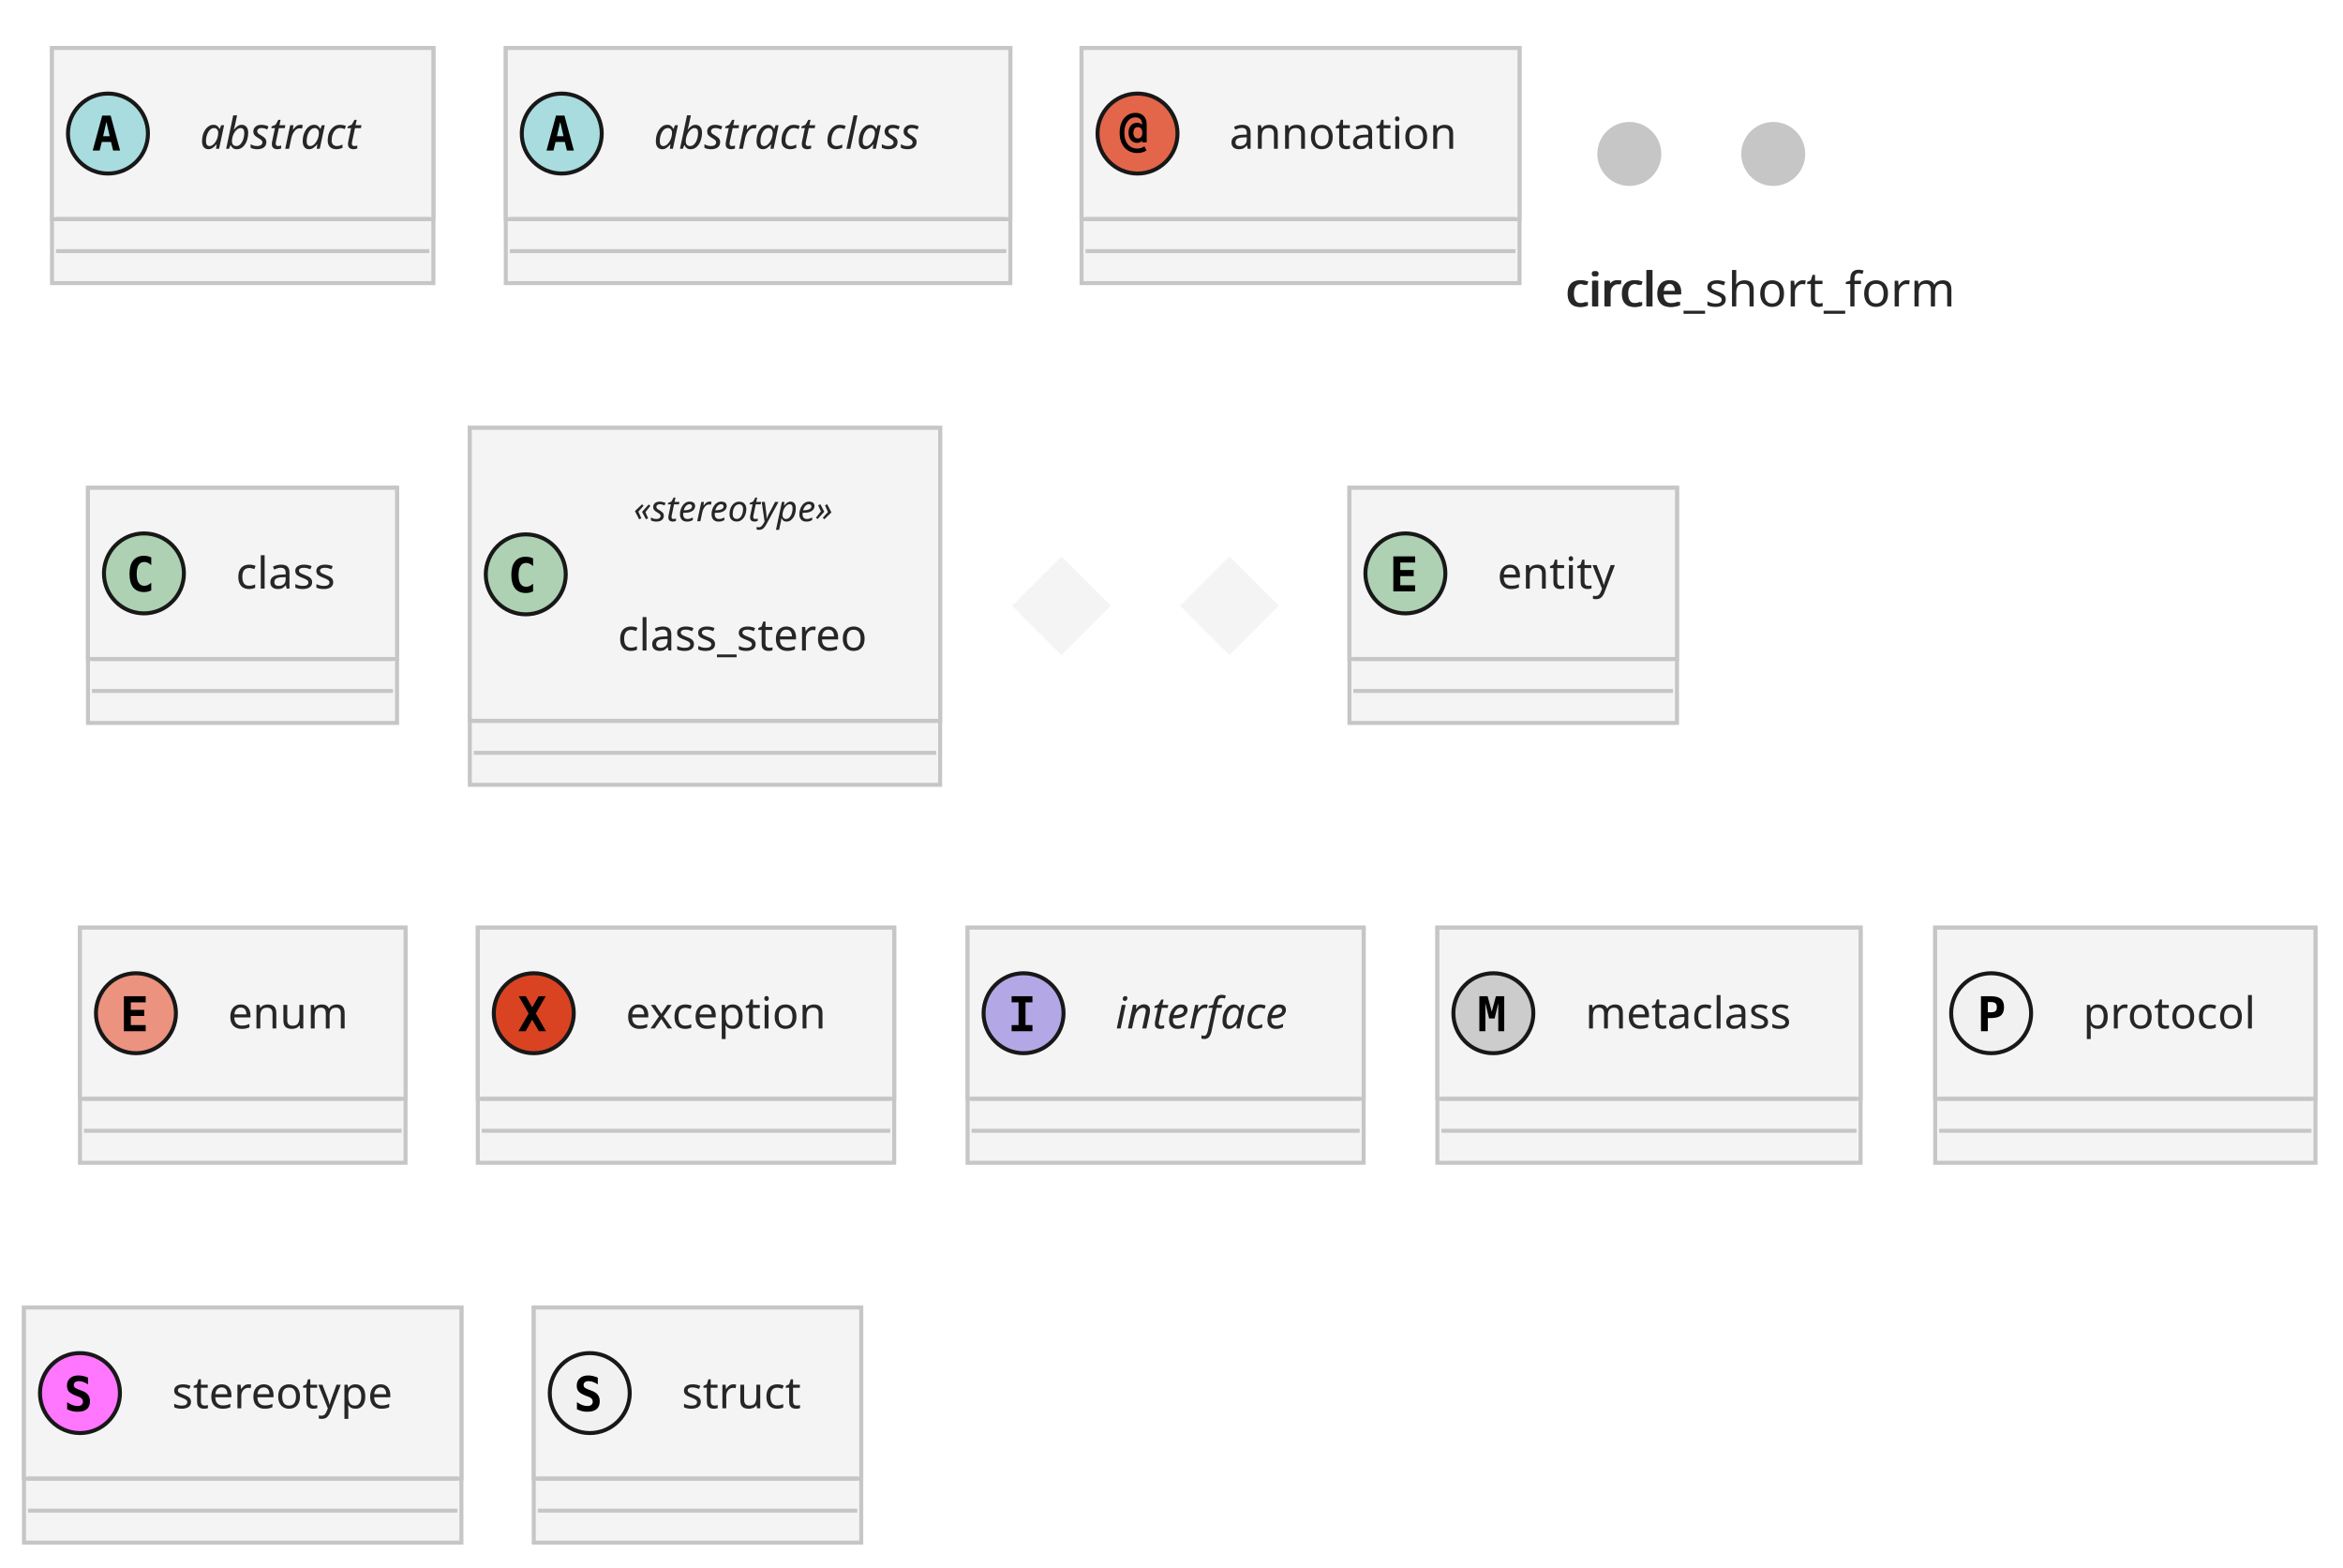
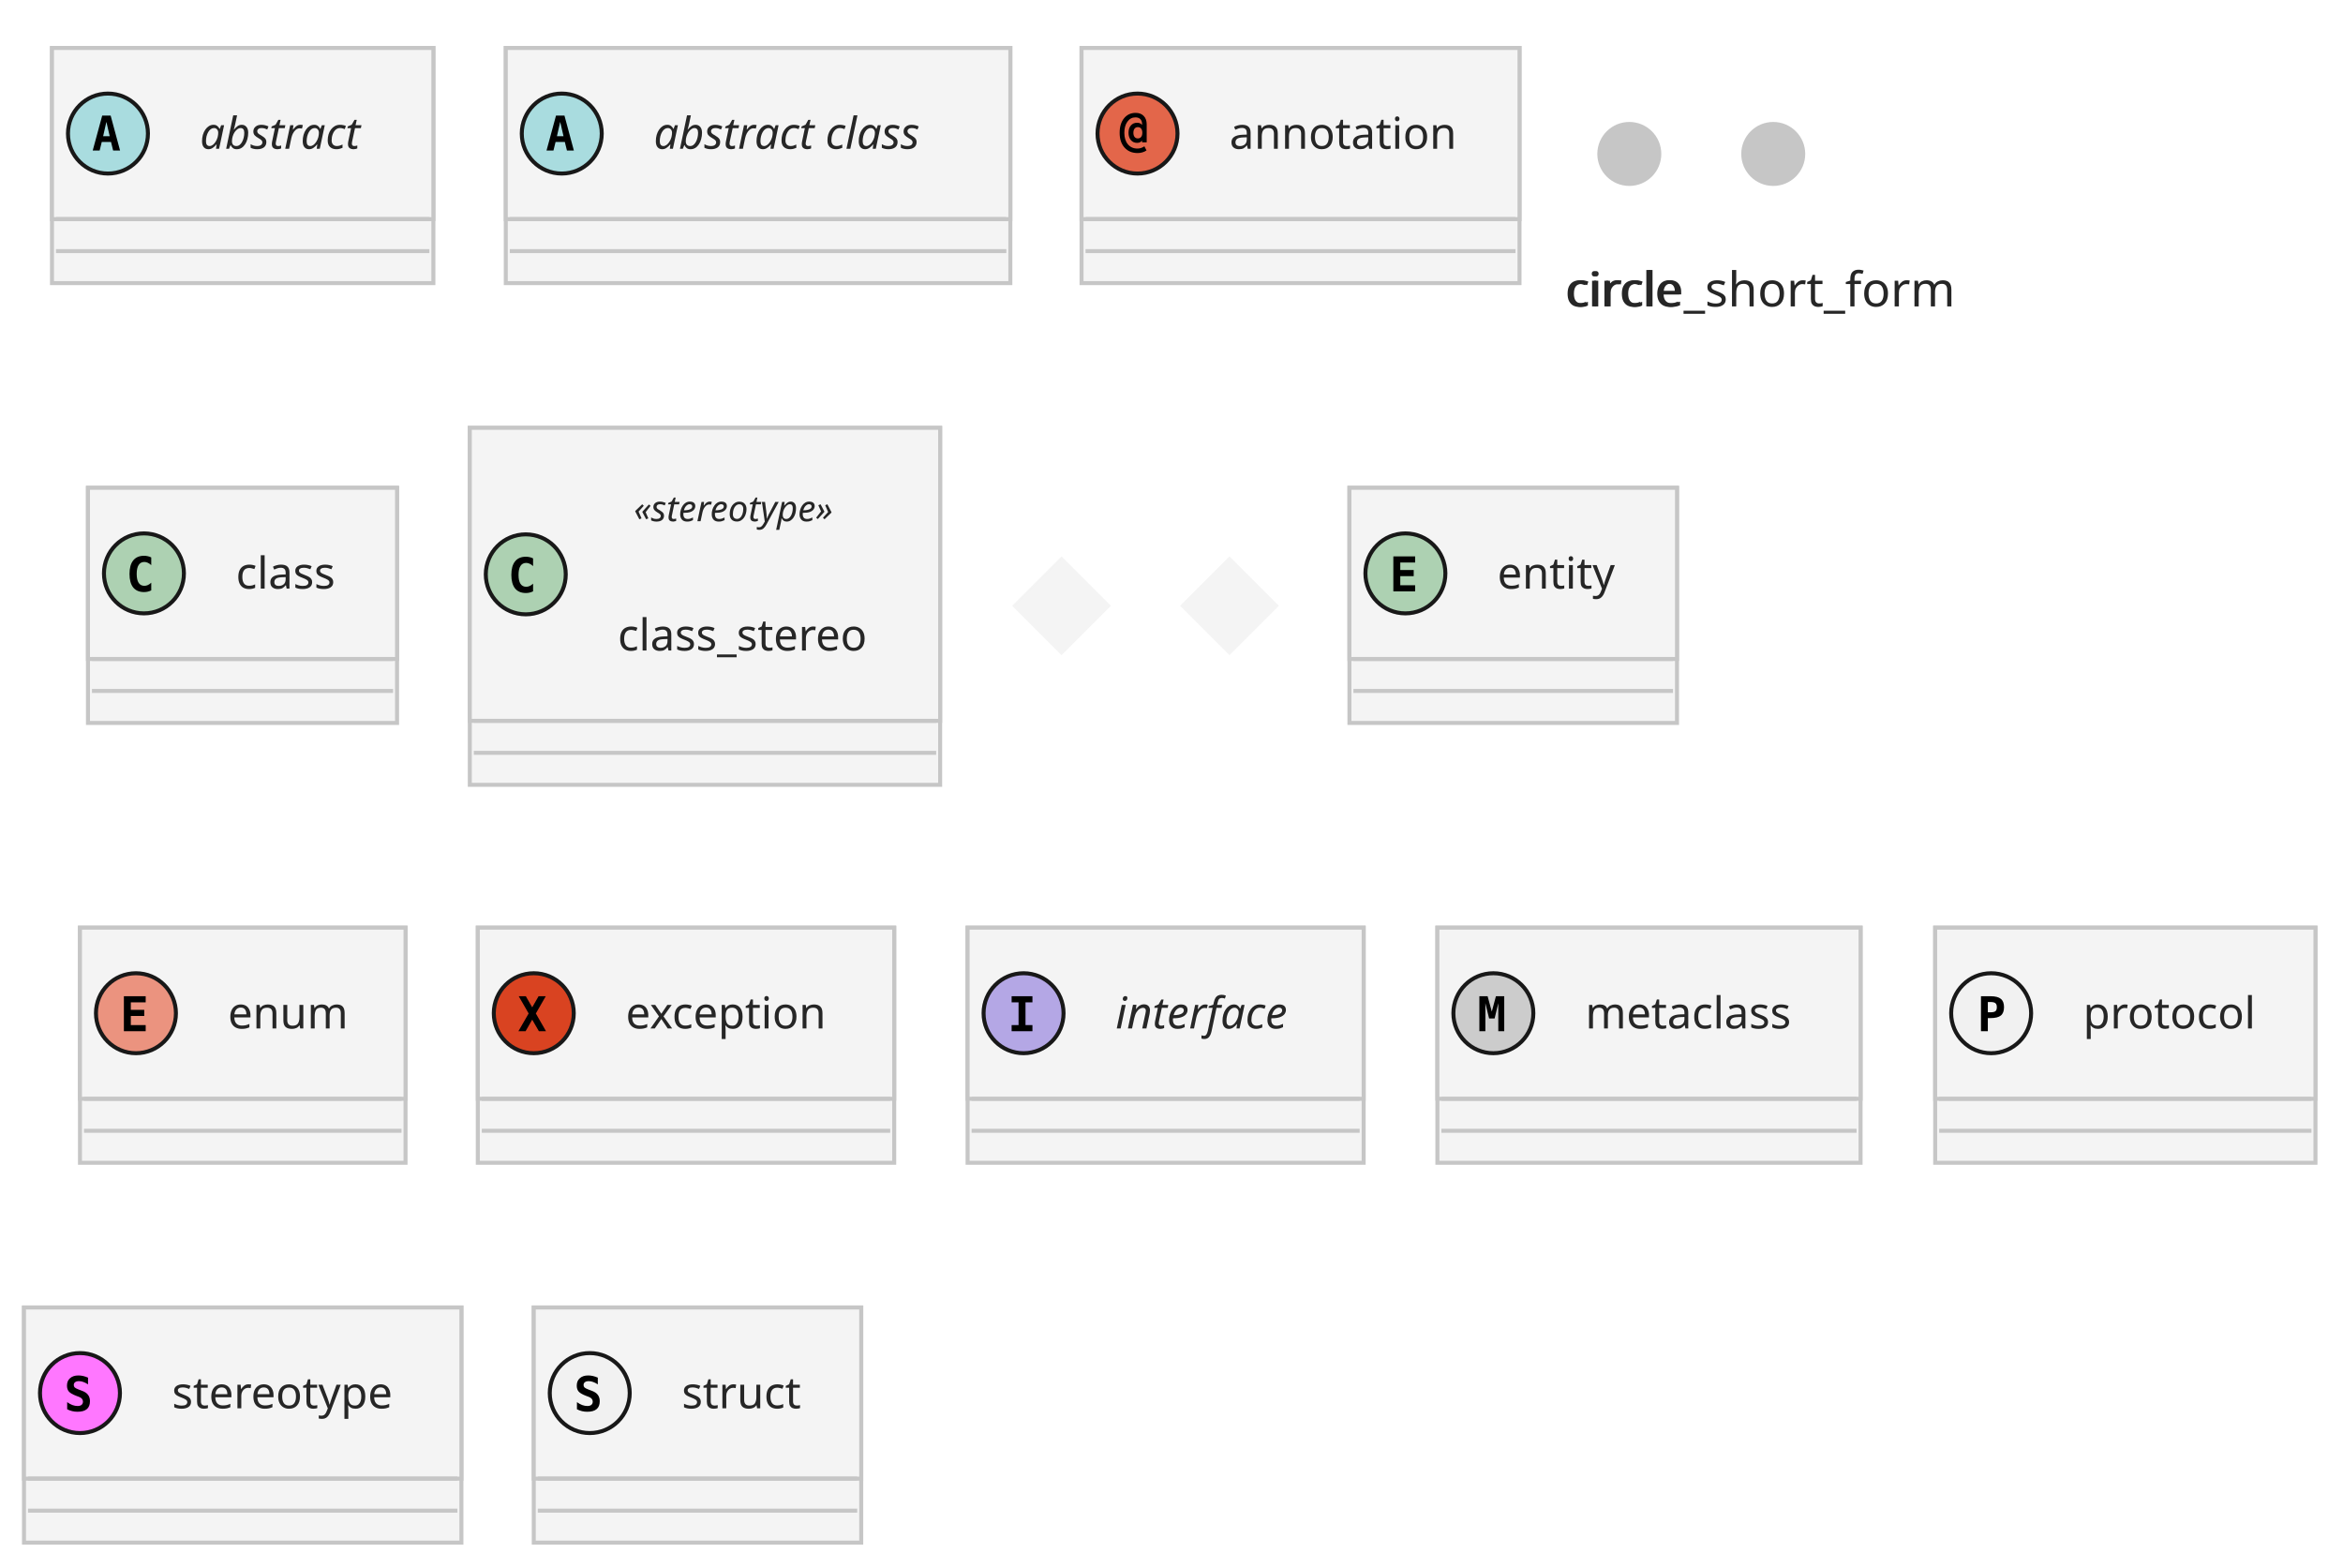
<svg xmlns="http://www.w3.org/2000/svg" contentStyleType="text/css" height="392px" preserveAspectRatio="none" style="width:586px;height:392px;" version="1.1" viewBox="0 0 586 392" width="586px" zoomAndPan="magnify">
  <defs>
    <linearGradient id="g7r4xtjjwyhh70" x1="50%" x2="50%" y1="0%" y2="100%">
      <stop offset="0%" stop-color="#F4F4F4" />
      <stop offset="100%" stop-color="#F4F4F4" />
    </linearGradient>
  </defs>
  <g>
    <g id="elem_abstract">
      <rect codeLine="6" fill="url(#g7r4xtjjwyhh70)" height="58.805" id="abstract" style="stroke:#C6C6C6;stroke-width:1.0;" width="95.391" x="13" y="12" />
      <rect fill="url(#g7r4xtjjwyhh70)" height="42.805" style="stroke:#C6C6C6;stroke-width:1.0;" width="95.391" x="13" y="12" />
      <ellipse cx="27" cy="33.402" fill="#A9DCDF" rx="10" ry="10" style="stroke:#181818;stroke-width:1.0;" />
      <path d="M26.609,30.48 L25.797,34.059 L27.438,34.059 L26.609,30.48 Z M25.562,28.902 L27.672,28.902 L30.031,37.652 L28.297,37.652 L27.766,35.496 L25.453,35.496 L24.922,37.652 L23.188,37.652 L25.562,28.902 Z " fill="#000000" />
      <text fill="#262626" font-family="sans-serif" font-size="11" font-style="italic" lengthAdjust="spacing" textLength="45.391" x="50" y="37.21">abstract</text>
      <line style="stroke:#C6C6C6;stroke-width:1.0;" x1="14" x2="107.391" y1="54.805" y2="54.805" />
      <line style="stroke:#C6C6C6;stroke-width:1.0;" x1="14" x2="107.391" y1="62.805" y2="62.805" />
    </g>
    <g id="elem_abstract class">
      <rect codeLine="7" fill="url(#g7r4xtjjwyhh70)" height="58.805" id="abstract class" style="stroke:#C6C6C6;stroke-width:1.0;" width="126.194" x="126.5" y="12" />
      <rect fill="url(#g7r4xtjjwyhh70)" height="42.805" style="stroke:#C6C6C6;stroke-width:1.0;" width="126.194" x="126.5" y="12" />
      <ellipse cx="140.5" cy="33.402" fill="#A9DCDF" rx="10" ry="10" style="stroke:#181818;stroke-width:1.0;" />
      <path d="M140.109,30.48 L139.297,34.059 L140.938,34.059 L140.109,30.48 Z M139.062,28.902 L141.172,28.902 L143.531,37.652 L141.797,37.652 L141.266,35.496 L138.953,35.496 L138.422,37.652 L136.688,37.652 L139.062,28.902 Z " fill="#000000" />
      <text fill="#262626" font-family="sans-serif" font-size="11" font-style="italic" lengthAdjust="spacing" textLength="76.194" x="163.5" y="37.21">abstract class</text>
      <line style="stroke:#C6C6C6;stroke-width:1.0;" x1="127.5" x2="251.694" y1="54.805" y2="54.805" />
      <line style="stroke:#C6C6C6;stroke-width:1.0;" x1="127.5" x2="251.694" y1="62.805" y2="62.805" />
    </g>
    <g id="elem_annotation">
      <rect codeLine="8" fill="url(#g7r4xtjjwyhh70)" height="58.805" id="annotation" style="stroke:#C6C6C6;stroke-width:1.0;" width="109.539" x="270.5" y="12" />
      <rect fill="url(#g7r4xtjjwyhh70)" height="42.805" style="stroke:#C6C6C6;stroke-width:1.0;" width="109.539" x="270.5" y="12" />
      <ellipse cx="284.5" cy="33.402" fill="#E3664A" rx="10" ry="10" style="stroke:#181818;stroke-width:1.0;" />
      <path d="M285.703,33.215 Q285.703,32.543 285.406,32.168 Q285.109,31.793 284.578,31.793 Q284.062,31.793 283.766,32.168 Q283.469,32.543 283.469,33.215 Q283.469,33.871 283.766,34.246 Q284.062,34.621 284.578,34.621 Q285.109,34.621 285.406,34.246 Q285.703,33.871 285.703,33.215 Z M286.797,35.605 L285.641,35.605 L285.641,35.137 Q285.422,35.434 285.109,35.59 Q284.812,35.73 284.391,35.73 Q283.438,35.73 282.844,35.043 Q282.25,34.34 282.25,33.215 Q282.25,32.074 282.828,31.387 Q283.422,30.699 284.391,30.699 Q284.812,30.699 285.125,30.84 Q285.438,30.98 285.641,31.262 L285.641,31.027 Q285.641,30.23 285.203,29.793 Q284.766,29.355 283.969,29.355 Q282.75,29.355 281.969,30.434 Q281.203,31.496 281.203,33.215 Q281.203,35.012 282.094,36.09 Q282.984,37.152 284.469,37.152 Q284.938,37.152 285.375,37.012 Q285.812,36.871 286.219,36.59 L286.75,37.621 Q286.281,37.949 285.719,38.105 Q285.156,38.277 284.531,38.277 Q282.469,38.277 281.25,36.902 Q280.031,35.543 280.031,33.215 Q280.031,30.949 281.125,29.59 Q282.234,28.23 284.031,28.23 Q285.312,28.23 286.047,28.996 Q286.797,29.762 286.797,31.105 L286.797,35.605 Z " fill="#000000" />
      <text fill="#262626" font-family="sans-serif" font-size="11" lengthAdjust="spacing" textLength="59.539" x="307.5" y="37.21">annotation</text>
      <line style="stroke:#C6C6C6;stroke-width:1.0;" x1="271.5" x2="379.039" y1="54.805" y2="54.805" />
      <line style="stroke:#C6C6C6;stroke-width:1.0;" x1="271.5" x2="379.039" y1="62.805" y2="62.805" />
    </g>
    <g id="elem_circle">
      <ellipse cx="407.5" cy="38.5" fill="#C6C6C6" rx="8" ry="8" style="stroke:#C6C6C6;stroke-width:0.0;" />
      <text fill="#262626" font-family="sans-serif" font-size="12" lengthAdjust="spacing" textLength="32.18" x="391.41" y="76.639">circle</text>
    </g>
    <g id="elem_circle_short_form">
      <ellipse cx="443.5" cy="38.5" fill="#C6C6C6" rx="8" ry="8" style="stroke:#C6C6C6;stroke-width:0.0;" />
      <text fill="#262626" font-family="sans-serif" font-size="12" lengthAdjust="spacing" textLength="103.207" x="391.897" y="76.639">circle_short_form</text>
    </g>
    <g id="elem_class">
      <rect codeLine="11" fill="url(#g7r4xtjjwyhh70)" height="58.805" id="class" style="stroke:#C6C6C6;stroke-width:1.0;" width="77.307" x="22" y="122" />
      <rect fill="url(#g7r4xtjjwyhh70)" height="42.805" style="stroke:#C6C6C6;stroke-width:1.0;" width="77.307" x="22" y="122" />
      <ellipse cx="36" cy="143.402" fill="#ADD1B2" rx="10" ry="10" style="stroke:#181818;stroke-width:1.0;" />
      <path d="M37.828,147.652 Q37.422,147.856 36.969,147.965 Q36.516,148.074 36.031,148.074 Q34.25,148.074 33.312,146.918 Q32.391,145.746 32.391,143.543 Q32.391,141.324 33.312,140.168 Q34.25,138.996 36.031,138.996 Q36.516,138.996 36.969,139.106 Q37.438,139.199 37.828,139.418 L37.828,141.34 Q37.391,140.934 36.969,140.746 Q36.547,140.543 36.109,140.543 Q35.156,140.543 34.672,141.309 Q34.188,142.059 34.188,143.543 Q34.188,145.012 34.672,145.762 Q35.156,146.512 36.109,146.512 Q36.547,146.512 36.969,146.324 Q37.391,146.137 37.828,145.731 L37.828,147.652 Z " fill="#000000" />
      <text fill="#262626" font-family="sans-serif" font-size="11" lengthAdjust="spacing" textLength="27.307" x="59" y="147.21">class</text>
      <line style="stroke:#C6C6C6;stroke-width:1.0;" x1="23" x2="98.307" y1="164.805" y2="164.805" />
      <line style="stroke:#C6C6C6;stroke-width:1.0;" x1="23" x2="98.307" y1="172.805" y2="172.805" />
    </g>
    <g id="elem_class_stereo">
      <rect codeLine="12" fill="url(#g7r4xtjjwyhh70)" height="89.281" id="class_stereo" style="stroke:#C6C6C6;stroke-width:1.0;" width="117.638" x="117.5" y="107" />
      <rect fill="url(#g7r4xtjjwyhh70)" height="73.281" style="stroke:#C6C6C6;stroke-width:1.0;" width="117.638" x="117.5" y="107" />
      <ellipse cx="131.5" cy="143.641" fill="#ADD1B2" rx="10" ry="10" style="stroke:#181818;stroke-width:1.0;" />
      <path d="M133.328,147.891 Q132.922,148.094 132.469,148.203 Q132.016,148.312 131.531,148.312 Q129.75,148.312 128.812,147.156 Q127.891,145.984 127.891,143.781 Q127.891,141.562 128.812,140.406 Q129.75,139.234 131.531,139.234 Q132.016,139.234 132.469,139.344 Q132.938,139.438 133.328,139.656 L133.328,141.578 Q132.891,141.172 132.469,140.984 Q132.047,140.781 131.609,140.781 Q130.656,140.781 130.172,141.547 Q129.688,142.297 129.688,143.781 Q129.688,145.25 130.172,146 Q130.656,146.75 131.609,146.75 Q132.047,146.75 132.469,146.562 Q132.891,146.375 133.328,145.969 L133.328,147.891 Z " fill="#000000" />
-       <text fill="#262626" font-family="IBM Plex Sans, Noto Sans, Verdana" font-size="9" font-style="italic" lengthAdjust="spacing" textLength="59.713" x="158.463" y="130.354">«stereotype»</text>
+       <text fill="#262626" font-family="IBM Plex Sans, Noto Sans, Verdana" font-size="9" font-style="italic" lengthAdjust="spacing" textLength="59.616" x="158.511" y="130.354">«stereotype»</text>
      <text fill="#262626" font-family="sans-serif" font-size="11" lengthAdjust="spacing" textLength="67.638" x="154.5" y="162.687">class_stereo</text>
      <line style="stroke:#C6C6C6;stroke-width:1.0;" x1="118.5" x2="234.138" y1="180.281" y2="180.281" />
      <line style="stroke:#C6C6C6;stroke-width:1.0;" x1="118.5" x2="234.138" y1="188.281" y2="188.281" />
    </g>
    <g id="elem_diamond">
      <polygon fill="url(#g7r4xtjjwyhh70)" points="265.5,139.5,277.5,151.5,265.5,163.5,253.5,151.5,265.5,139.5" style="stroke:#F4F4F4;stroke-width:0.5;" />
    </g>
    <polygon fill="url(#g7r4xtjjwyhh70)" points="307.5,139.5,319.5,151.5,307.5,163.5,295.5,151.5,307.5,139.5" style="stroke:#F4F4F4;stroke-width:0.5;" />
    <g id="elem_entity">
      <rect codeLine="15" fill="url(#g7r4xtjjwyhh70)" height="58.805" id="entity" style="stroke:#C6C6C6;stroke-width:1.0;" width="81.931" x="337.5" y="122" />
      <rect fill="url(#g7r4xtjjwyhh70)" height="42.805" style="stroke:#C6C6C6;stroke-width:1.0;" width="81.931" x="337.5" y="122" />
      <ellipse cx="351.5" cy="143.402" fill="#ADD1B2" rx="10" ry="10" style="stroke:#181818;stroke-width:1.0;" />
      <path d="M353.938,147.902 L348.484,147.902 L348.484,139.152 L353.938,139.152 L353.938,140.684 L350.219,140.684 L350.219,142.559 L353.578,142.559 L353.578,144.09 L350.219,144.09 L350.219,146.371 L353.938,146.371 L353.938,147.902 Z " fill="#000000" />
      <text fill="#262626" font-family="sans-serif" font-size="11" lengthAdjust="spacing" textLength="31.931" x="374.5" y="147.21">entity</text>
      <line style="stroke:#C6C6C6;stroke-width:1.0;" x1="338.5" x2="418.431" y1="164.805" y2="164.805" />
      <line style="stroke:#C6C6C6;stroke-width:1.0;" x1="338.5" x2="418.431" y1="172.805" y2="172.805" />
    </g>
    <g id="elem_enum">
      <rect codeLine="16" fill="url(#g7r4xtjjwyhh70)" height="58.805" id="enum" style="stroke:#C6C6C6;stroke-width:1.0;" width="81.426" x="20" y="232" />
      <rect fill="url(#g7r4xtjjwyhh70)" height="42.805" style="stroke:#C6C6C6;stroke-width:1.0;" width="81.426" x="20" y="232" />
      <ellipse cx="34" cy="253.402" fill="#EB937F" rx="10" ry="10" style="stroke:#181818;stroke-width:1.0;" />
      <path d="M36.438,257.902 L30.984,257.902 L30.984,249.152 L36.438,249.152 L36.438,250.684 L32.719,250.684 L32.719,252.559 L36.078,252.559 L36.078,254.09 L32.719,254.09 L32.719,256.371 L36.438,256.371 L36.438,257.902 Z " fill="#000000" />
      <text fill="#262626" font-family="sans-serif" font-size="11" lengthAdjust="spacing" textLength="31.426" x="57" y="257.21">enum</text>
      <line style="stroke:#C6C6C6;stroke-width:1.0;" x1="21" x2="100.426" y1="274.805" y2="274.805" />
      <line style="stroke:#C6C6C6;stroke-width:1.0;" x1="21" x2="100.426" y1="282.805" y2="282.805" />
    </g>
    <g id="elem_exception">
      <rect codeLine="17" fill="url(#g7r4xtjjwyhh70)" height="58.805" id="exception" style="stroke:#C6C6C6;stroke-width:1.0;" width="104.146" x="119.5" y="232" />
      <rect fill="url(#g7r4xtjjwyhh70)" height="42.805" style="stroke:#C6C6C6;stroke-width:1.0;" width="104.146" x="119.5" y="232" />
      <ellipse cx="133.5" cy="253.402" fill="#D94321" rx="10" ry="10" style="stroke:#181818;stroke-width:1.0;" />
      <path d="M136.562,257.902 L134.781,257.902 L133.109,255.012 L131.453,257.902 L129.656,257.902 L132.219,253.465 L129.734,249.152 L131.516,249.152 L133.109,251.934 L134.703,249.152 L136.5,249.152 L134.016,253.465 L136.562,257.902 Z " fill="#000000" />
      <text fill="#262626" font-family="sans-serif" font-size="11" lengthAdjust="spacing" textLength="54.146" x="156.5" y="257.21">exception</text>
      <line style="stroke:#C6C6C6;stroke-width:1.0;" x1="120.5" x2="222.646" y1="274.805" y2="274.805" />
      <line style="stroke:#C6C6C6;stroke-width:1.0;" x1="120.5" x2="222.646" y1="282.805" y2="282.805" />
    </g>
    <g id="elem_interface">
      <rect codeLine="18" fill="url(#g7r4xtjjwyhh70)" height="58.805" id="interface" style="stroke:#C6C6C6;stroke-width:1.0;" width="99.06" x="242" y="232" />
      <rect fill="url(#g7r4xtjjwyhh70)" height="42.805" style="stroke:#C6C6C6;stroke-width:1.0;" width="99.06" x="242" y="232" />
      <ellipse cx="256" cy="253.402" fill="#B4A7E5" rx="10" ry="10" style="stroke:#181818;stroke-width:1.0;" />
      <path d="M253.016,250.684 L253.016,249.152 L258.219,249.152 L258.219,250.684 L256.484,250.684 L256.484,256.371 L258.219,256.371 L258.219,257.902 L253.016,257.902 L253.016,256.371 L254.75,256.371 L254.75,250.684 L253.016,250.684 Z " fill="#000000" />
      <text fill="#262626" font-family="sans-serif" font-size="11" font-style="italic" lengthAdjust="spacing" textLength="49.06" x="279" y="257.21">interface</text>
      <line style="stroke:#C6C6C6;stroke-width:1.0;" x1="243" x2="340.06" y1="274.805" y2="274.805" />
      <line style="stroke:#C6C6C6;stroke-width:1.0;" x1="243" x2="340.06" y1="282.805" y2="282.805" />
    </g>
    <g id="elem_metaclass">
      <rect codeLine="19" fill="url(#g7r4xtjjwyhh70)" height="58.805" id="metaclass" style="stroke:#C6C6C6;stroke-width:1.0;" width="105.843" x="359.5" y="232" />
      <rect fill="url(#g7r4xtjjwyhh70)" height="42.805" style="stroke:#C6C6C6;stroke-width:1.0;" width="105.843" x="359.5" y="232" />
      <ellipse cx="373.5" cy="253.402" fill="#CCCCCC" rx="10" ry="10" style="stroke:#181818;stroke-width:1.0;" />
      <path d="M370,249.152 L372.062,249.152 L373.109,252.996 L374.141,249.152 L376.219,249.152 L376.219,257.902 L374.734,257.902 L374.734,250.887 L373.812,254.715 L372.438,254.715 L371.5,250.887 L371.5,257.902 L370,257.902 L370,249.152 Z " fill="#000000" />
      <text fill="#262626" font-family="sans-serif" font-size="11" lengthAdjust="spacing" textLength="55.843" x="396.5" y="257.21">metaclass</text>
      <line style="stroke:#C6C6C6;stroke-width:1.0;" x1="360.5" x2="464.343" y1="274.805" y2="274.805" />
      <line style="stroke:#C6C6C6;stroke-width:1.0;" x1="360.5" x2="464.343" y1="282.805" y2="282.805" />
    </g>
    <g id="elem_protocol">
      <rect codeLine="20" fill="url(#g7r4xtjjwyhh70)" height="58.805" id="protocol" style="stroke:#C6C6C6;stroke-width:1.0;" width="95.112" x="484" y="232" />
      <rect fill="url(#g7r4xtjjwyhh70)" height="42.805" style="stroke:#C6C6C6;stroke-width:1.0;" width="95.112" x="484" y="232" />
      <ellipse cx="498" cy="253.402" fill="#F1F1F1" rx="10" ry="10" style="stroke:#181818;stroke-width:1.0;" />
      <path d="M497.172,250.606 L497.172,253.168 L497.891,253.168 Q498.734,253.168 499.078,252.887 Q499.422,252.606 499.422,251.887 Q499.422,251.184 499.078,250.902 Q498.734,250.606 497.891,250.606 L497.172,250.606 Z M495.453,249.152 L497.828,249.152 Q499.641,249.152 500.422,249.809 Q501.219,250.449 501.219,251.887 Q501.219,253.34 500.422,253.981 Q499.641,254.621 497.828,254.621 L497.172,254.621 L497.172,257.902 L495.453,257.902 L495.453,249.152 Z " fill="#000000" />
      <text fill="#262626" font-family="sans-serif" font-size="11" lengthAdjust="spacing" textLength="45.112" x="521" y="257.21">protocol</text>
      <line style="stroke:#C6C6C6;stroke-width:1.0;" x1="485" x2="578.112" y1="274.805" y2="274.805" />
      <line style="stroke:#C6C6C6;stroke-width:1.0;" x1="485" x2="578.112" y1="282.805" y2="282.805" />
    </g>
    <g id="elem_stereotype">
      <rect codeLine="21" fill="url(#g7r4xtjjwyhh70)" height="58.805" id="stereotype" style="stroke:#C6C6C6;stroke-width:1.0;" width="109.404" x="6" y="327" />
      <rect fill="url(#g7r4xtjjwyhh70)" height="42.805" style="stroke:#C6C6C6;stroke-width:1.0;" width="109.404" x="6" y="327" />
      <ellipse cx="20" cy="348.402" fill="#FF77FF" rx="10" ry="10" style="stroke:#181818;stroke-width:1.0;" />
      <path d="M18.984,349.059 Q17.688,348.559 17.219,348.012 Q16.75,347.465 16.75,346.543 Q16.75,345.356 17.516,344.684 Q18.281,343.996 19.609,343.996 Q20.219,343.996 20.812,344.137 Q21.422,344.277 22.016,344.543 L22.016,346.231 Q21.453,345.84 20.875,345.637 Q20.312,345.418 19.75,345.418 Q19.125,345.418 18.781,345.684 Q18.453,345.934 18.453,346.402 Q18.453,346.762 18.688,346.996 Q18.938,347.231 19.703,347.527 L20.453,347.809 Q21.516,348.184 22,348.824 Q22.5,349.465 22.5,350.434 Q22.5,351.762 21.719,352.418 Q20.938,353.074 19.359,353.074 Q18.703,353.074 18.047,352.918 Q17.406,352.762 16.797,352.449 L16.797,350.668 Q17.484,351.168 18.125,351.402 Q18.781,351.637 19.406,351.637 Q20.047,351.637 20.391,351.356 Q20.75,351.059 20.75,350.543 Q20.75,350.152 20.516,349.856 Q20.281,349.559 19.844,349.387 L18.984,349.059 Z " fill="#000000" />
      <text fill="#262626" font-family="sans-serif" font-size="11" lengthAdjust="spacing" textLength="59.404" x="43" y="352.21">stereotype</text>
      <line style="stroke:#C6C6C6;stroke-width:1.0;" x1="7" x2="114.404" y1="369.805" y2="369.805" />
      <line style="stroke:#C6C6C6;stroke-width:1.0;" x1="7" x2="114.404" y1="377.805" y2="377.805" />
    </g>
    <g id="elem_struct">
      <rect codeLine="22" fill="url(#g7r4xtjjwyhh70)" height="58.805" id="struct" style="stroke:#C6C6C6;stroke-width:1.0;" width="81.899" x="133.5" y="327" />
      <rect fill="url(#g7r4xtjjwyhh70)" height="42.805" style="stroke:#C6C6C6;stroke-width:1.0;" width="81.899" x="133.5" y="327" />
      <ellipse cx="147.5" cy="348.402" fill="#F1F1F1" rx="10" ry="10" style="stroke:#181818;stroke-width:1.0;" />
      <path d="M146.484,349.059 Q145.188,348.559 144.719,348.012 Q144.25,347.465 144.25,346.543 Q144.25,345.356 145.016,344.684 Q145.781,343.996 147.109,343.996 Q147.719,343.996 148.312,344.137 Q148.922,344.277 149.516,344.543 L149.516,346.231 Q148.953,345.84 148.375,345.637 Q147.812,345.418 147.25,345.418 Q146.625,345.418 146.281,345.684 Q145.953,345.934 145.953,346.402 Q145.953,346.762 146.188,346.996 Q146.438,347.231 147.203,347.527 L147.953,347.809 Q149.016,348.184 149.5,348.824 Q150,349.465 150,350.434 Q150,351.762 149.219,352.418 Q148.438,353.074 146.859,353.074 Q146.203,353.074 145.547,352.918 Q144.906,352.762 144.297,352.449 L144.297,350.668 Q144.984,351.168 145.625,351.402 Q146.281,351.637 146.906,351.637 Q147.547,351.637 147.891,351.356 Q148.25,351.059 148.25,350.543 Q148.25,350.152 148.016,349.856 Q147.781,349.559 147.344,349.387 L146.484,349.059 Z " fill="#000000" />
      <text fill="#262626" font-family="sans-serif" font-size="11" lengthAdjust="spacing" textLength="31.899" x="170.5" y="352.21">struct</text>
      <line style="stroke:#C6C6C6;stroke-width:1.0;" x1="134.5" x2="214.399" y1="369.805" y2="369.805" />
      <line style="stroke:#C6C6C6;stroke-width:1.0;" x1="134.5" x2="214.399" y1="377.805" y2="377.805" />
    </g>
  </g>
</svg>
